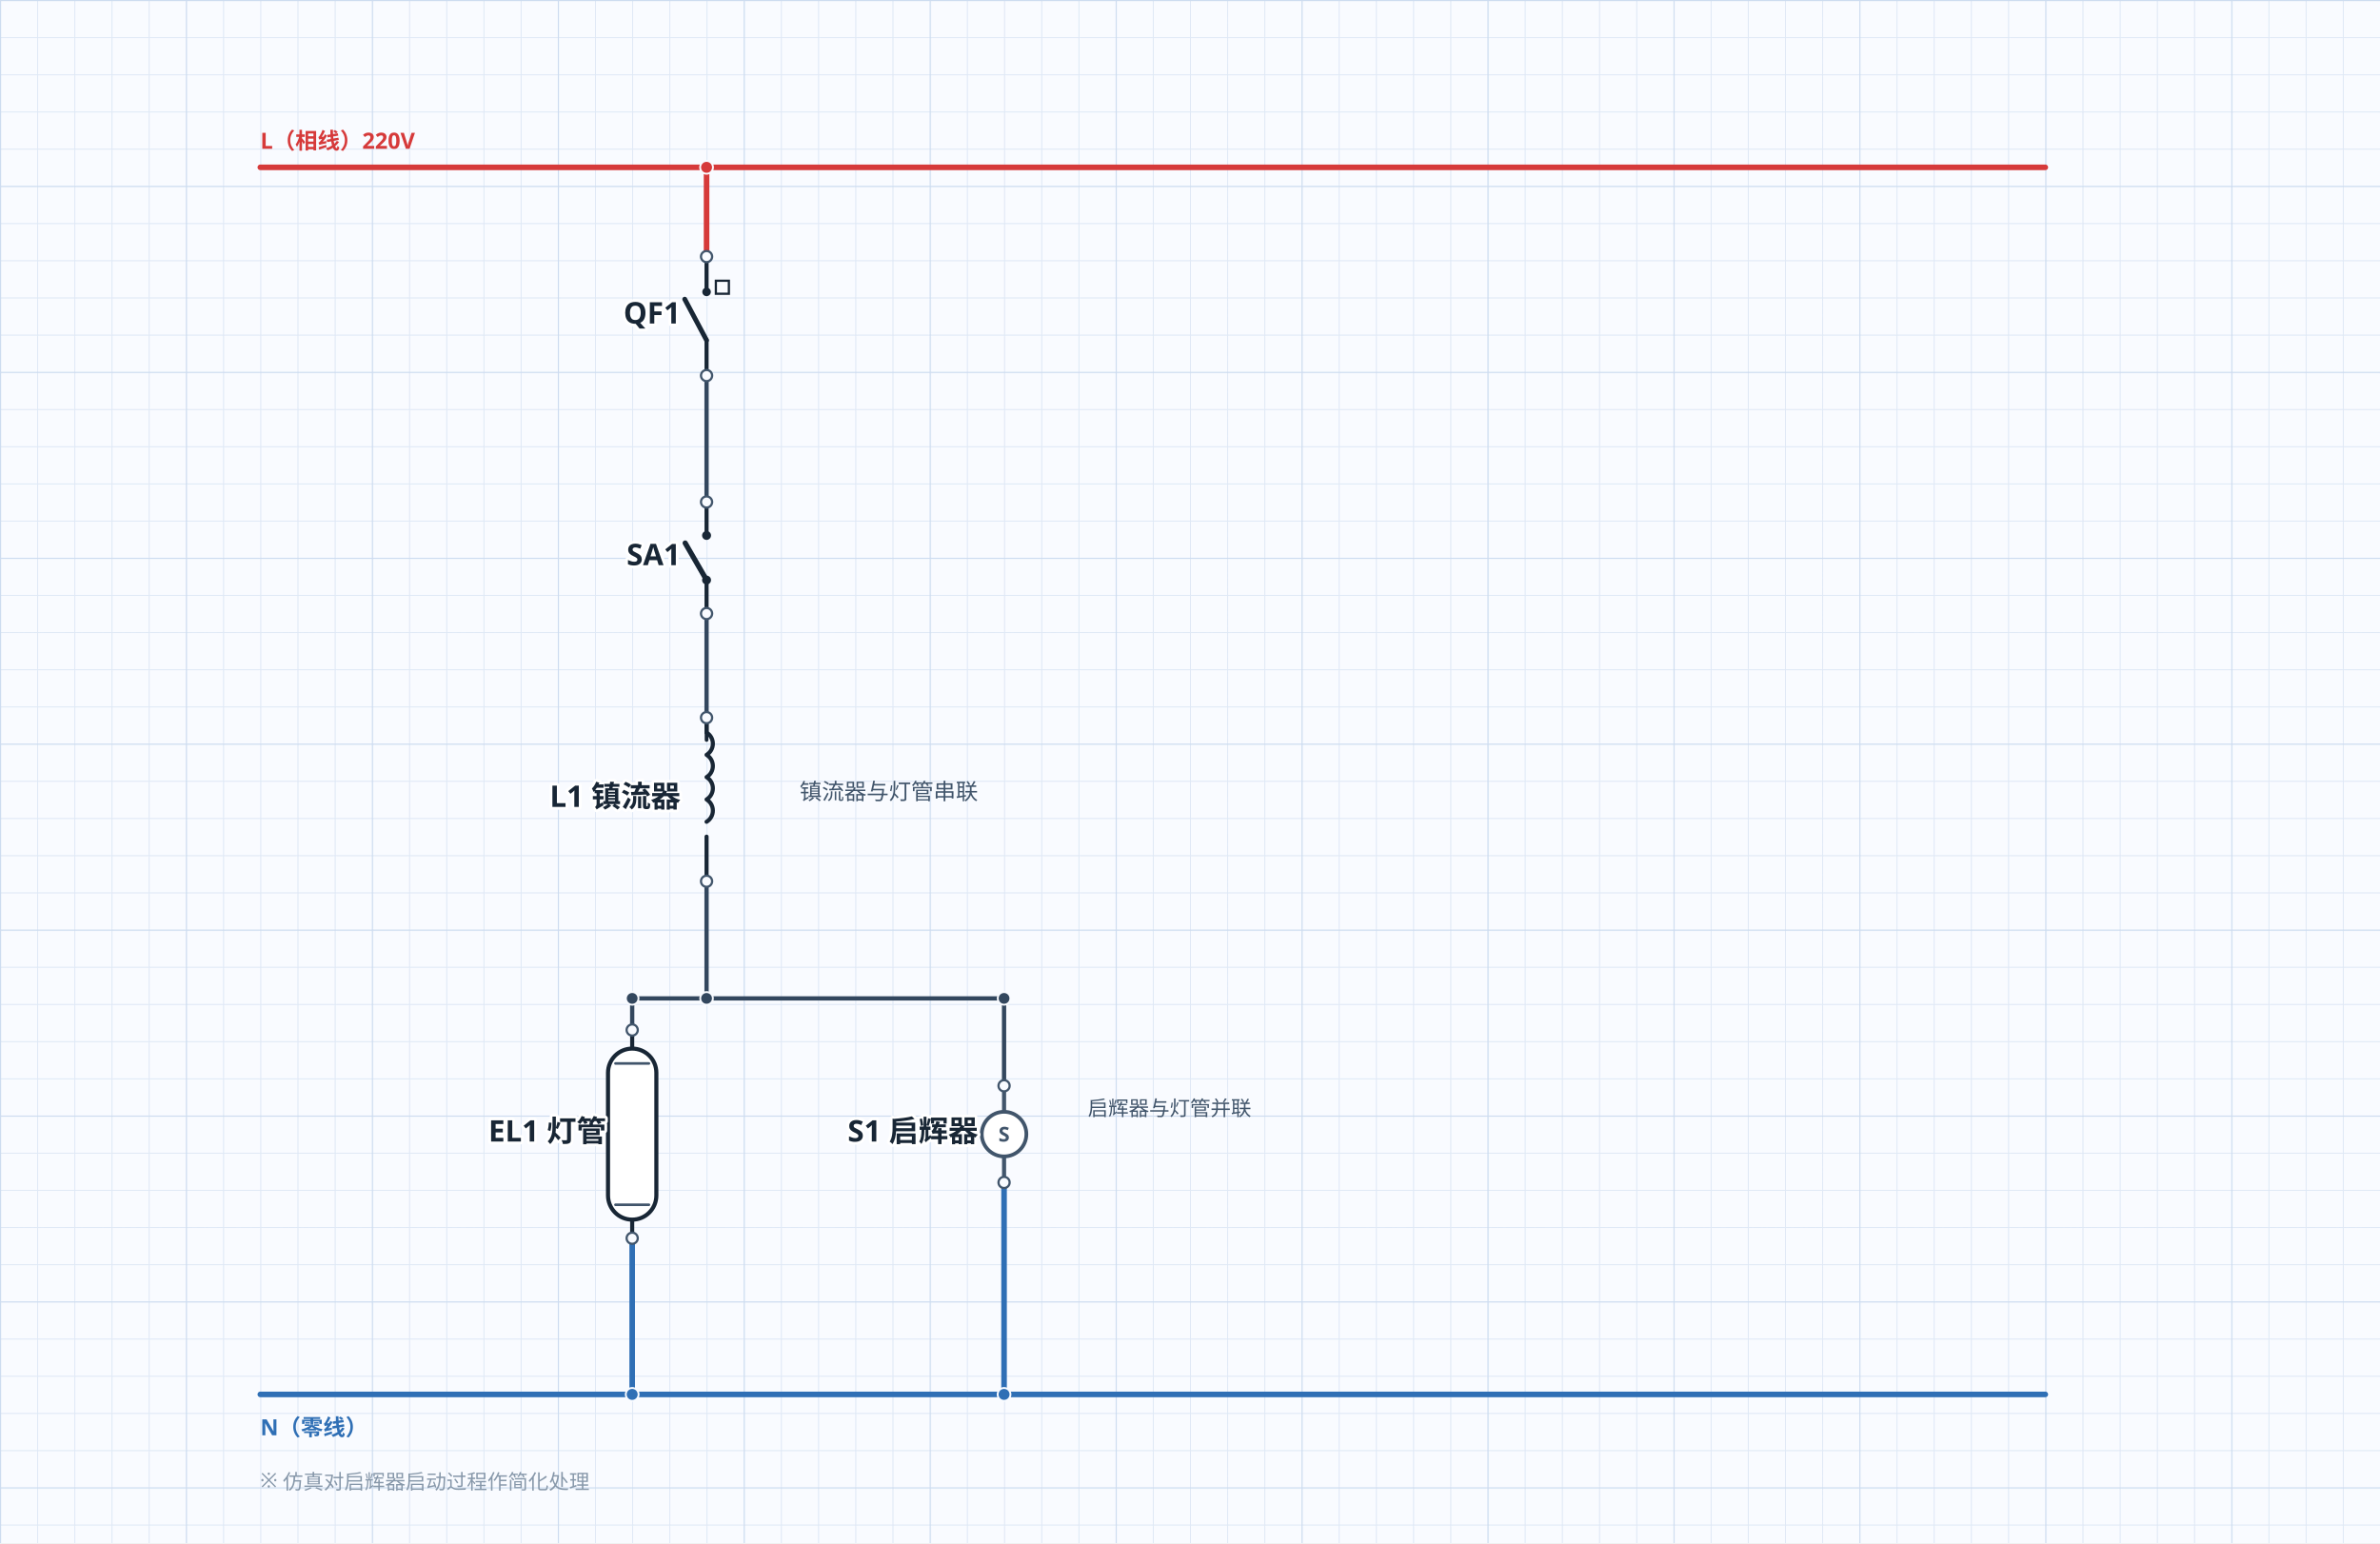
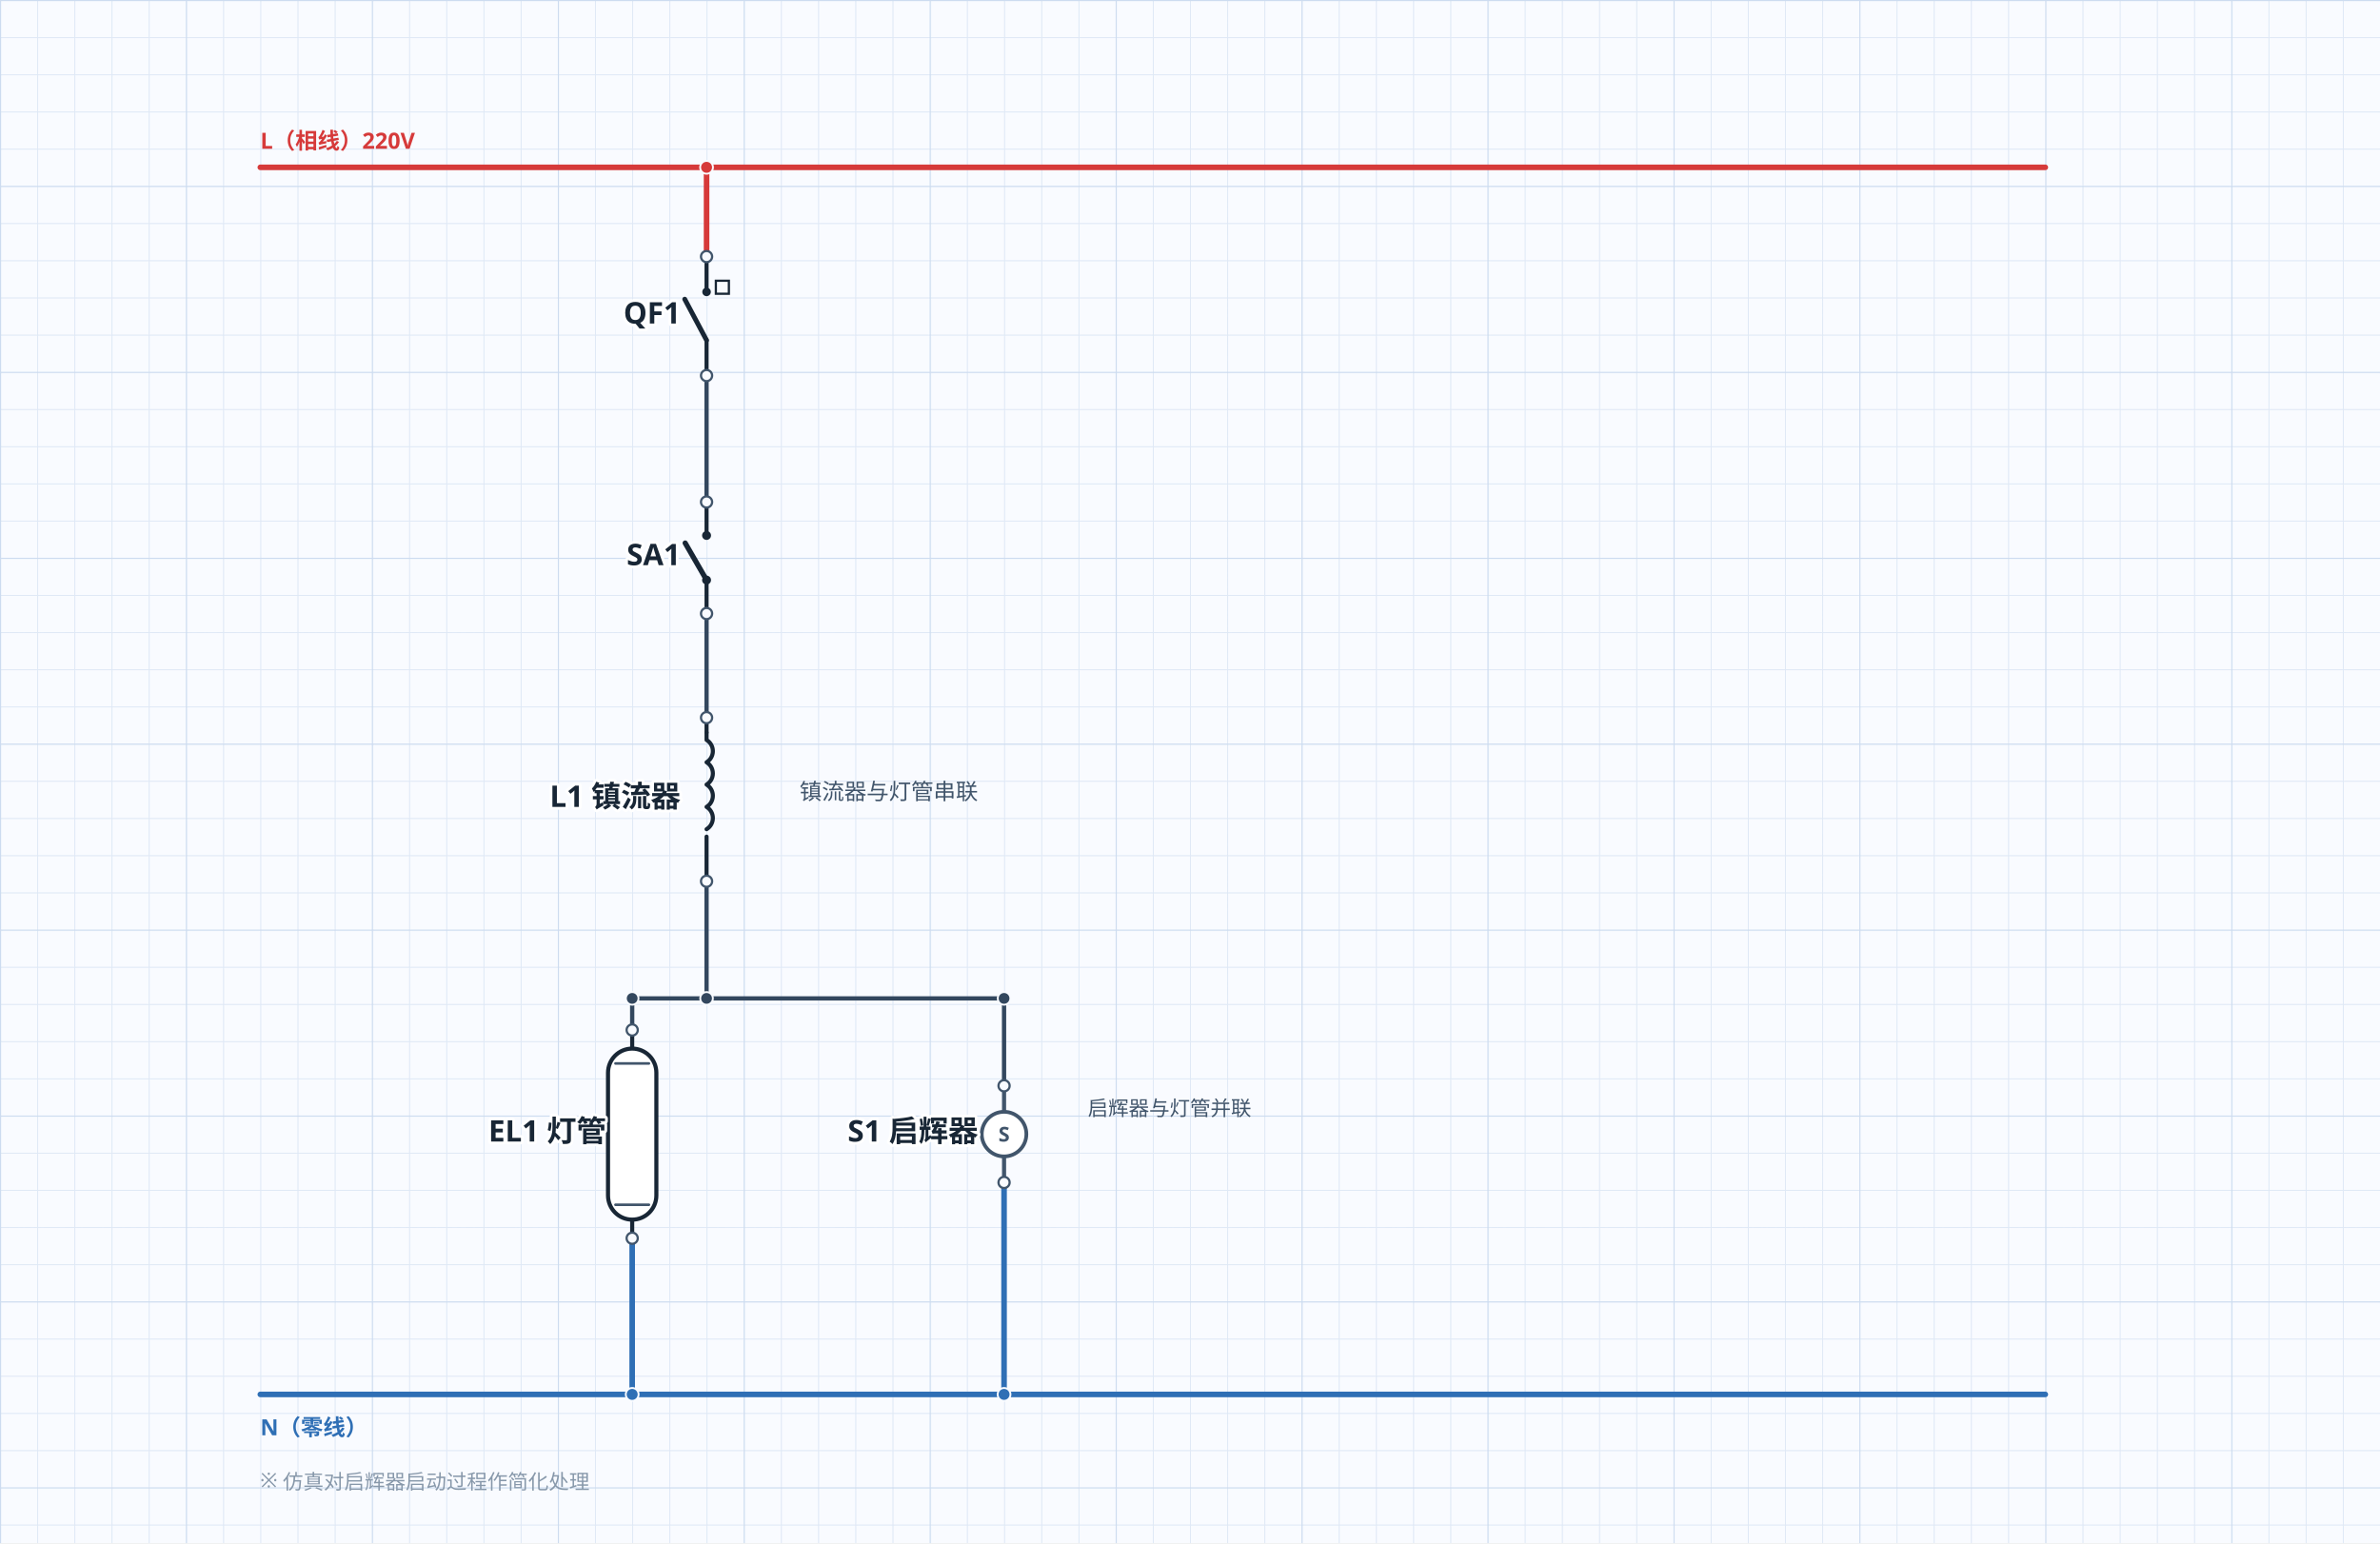
<svg xmlns="http://www.w3.org/2000/svg" viewBox="0 0 1280 830" width="100%" height="100%" preserveAspectRatio="xMidYMid meet" font-family="'Segoe UI','Microsoft YaHei','Noto Sans SC',sans-serif">
  <defs>
    <pattern id="gridMinor" width="20" height="20" patternUnits="userSpaceOnUse">
      <path d="M 20 0 L 0 0 0 20" fill="none" stroke="#dfe9f6" stroke-width="1" />
    </pattern>
    <pattern id="gridMajor" width="100" height="100" patternUnits="userSpaceOnUse">
      <rect width="100" height="100" fill="url(#gridMinor)" />
      <path d="M 100 0 L 0 0 0 100" fill="none" stroke="#cddcf0" stroke-width="1.2" />
    </pattern>
    <filter id="soft" x="-20%" y="-20%" width="140%" height="140%">
      <feDropShadow dx="0" dy="1" stdDeviation="2" flood-color="#1b2a3a" flood-opacity="0.08" />
    </filter>
  </defs>
  <rect x="0" y="0" width="1280" height="830" fill="#f9fbff" />
  <rect x="0" y="0" width="1280" height="830" fill="url(#gridMajor)" />
  <g class="wires">
    <g class="wire" data-net="L" style="cursor:default">
-       <line x1="140" y1="90" x2="1100" y2="90" stroke="#d63a3a" stroke-width="3" stroke-linecap="round" opacity="1" />
-       <line x1="380" y1="138" x2="380" y2="90" stroke="#d63a3a" stroke-width="3" stroke-linecap="round" opacity="1" />
+       <g class="wire-seg" data-wire-seg="L:0" data-net="L" data-seg="0">
+         <line x1="140" y1="90" x2="1100" y2="90" stroke="#d63a3a" stroke-width="3" stroke-linecap="round" opacity="1" />
+       </g>
+       <g class="wire-seg" data-wire-seg="L:null" data-net="L">
+         <line x1="380" y1="138" x2="380" y2="90" stroke="#d63a3a" stroke-width="3" stroke-linecap="round" opacity="1" />
+       </g>
      <circle class="junction" cx="380" cy="90" r="3.45" fill="#d63a3a" stroke="#f9fbff" stroke-width="1" opacity="1" />
    </g>
    <g class="wire" data-net="n-qf" style="cursor:default">
-       <line x1="380" y1="202" x2="380" y2="270" stroke="#33475e" stroke-width="2.3" stroke-linecap="round" opacity="1" />
+       <g class="wire-seg" data-wire-seg="n-qf:null" data-net="n-qf">
+         <line x1="380" y1="202" x2="380" y2="270" stroke="#33475e" stroke-width="2.3" stroke-linecap="round" opacity="1" />
+       </g>
    </g>
    <g class="wire" data-net="n-sw" style="cursor:default">
-       <line x1="380" y1="330" x2="380" y2="386" stroke="#33475e" stroke-width="2.3" stroke-linecap="round" opacity="1" />
+       <g class="wire-seg" data-wire-seg="n-sw:null" data-net="n-sw">
+         <line x1="380" y1="330" x2="380" y2="386" stroke="#33475e" stroke-width="2.3" stroke-linecap="round" opacity="1" />
+       </g>
    </g>
    <g class="wire" data-net="n-A" style="cursor:default">
-       <line x1="340" y1="537" x2="540" y2="537" stroke="#33475e" stroke-width="2.3" stroke-linecap="round" opacity="1" />
-       <line x1="380" y1="474" x2="380" y2="537" stroke="#33475e" stroke-width="2.3" stroke-linecap="round" opacity="1" />
-       <line x1="340" y1="554" x2="340" y2="537" stroke="#33475e" stroke-width="2.3" stroke-linecap="round" opacity="1" />
-       <line x1="540" y1="584" x2="540" y2="537" stroke="#33475e" stroke-width="2.3" stroke-linecap="round" opacity="1" />
+       <g class="wire-seg" data-wire-seg="n-A:null" data-net="n-A">
+         <line x1="340" y1="537" x2="540" y2="537" stroke="#33475e" stroke-width="2.3" stroke-linecap="round" opacity="1" />
+       </g>
+       <g class="wire-seg" data-wire-seg="n-A:null" data-net="n-A">
+         <line x1="380" y1="474" x2="380" y2="537" stroke="#33475e" stroke-width="2.3" stroke-linecap="round" opacity="1" />
+       </g>
+       <g class="wire-seg" data-wire-seg="n-A:null" data-net="n-A">
+         <line x1="340" y1="554" x2="340" y2="537" stroke="#33475e" stroke-width="2.3" stroke-linecap="round" opacity="1" />
+       </g>
+       <g class="wire-seg" data-wire-seg="n-A:null" data-net="n-A">
+         <line x1="540" y1="584" x2="540" y2="537" stroke="#33475e" stroke-width="2.3" stroke-linecap="round" opacity="1" />
+       </g>
      <circle class="junction" cx="380" cy="537" r="3.4" fill="#33475e" stroke="#f9fbff" stroke-width="1" opacity="1" />
      <circle class="junction" cx="340" cy="537" r="3.4" fill="#33475e" stroke="#f9fbff" stroke-width="1" opacity="1" />
      <circle class="junction" cx="540" cy="537" r="3.4" fill="#33475e" stroke="#f9fbff" stroke-width="1" opacity="1" />
    </g>
    <g class="wire" data-net="N" style="cursor:default">
-       <line x1="140" y1="750" x2="1100" y2="750" stroke="#2f6fb5" stroke-width="3" stroke-linecap="round" opacity="1" />
-       <line x1="340" y1="666" x2="340" y2="750" stroke="#2f6fb5" stroke-width="3" stroke-linecap="round" opacity="1" />
-       <line x1="540" y1="636" x2="540" y2="750" stroke="#2f6fb5" stroke-width="3" stroke-linecap="round" opacity="1" />
+       <g class="wire-seg" data-wire-seg="N:0" data-net="N" data-seg="0">
+         <line x1="140" y1="750" x2="1100" y2="750" stroke="#2f6fb5" stroke-width="3" stroke-linecap="round" opacity="1" />
+       </g>
+       <g class="wire-seg" data-wire-seg="N:null" data-net="N">
+         <line x1="340" y1="666" x2="340" y2="750" stroke="#2f6fb5" stroke-width="3" stroke-linecap="round" opacity="1" />
+       </g>
+       <g class="wire-seg" data-wire-seg="N:null" data-net="N">
+         <line x1="540" y1="636" x2="540" y2="750" stroke="#2f6fb5" stroke-width="3" stroke-linecap="round" opacity="1" />
+       </g>
      <circle class="junction" cx="340" cy="750" r="3.45" fill="#2f6fb5" stroke="#f9fbff" stroke-width="1" opacity="1" />
      <circle class="junction" cx="540" cy="750" r="3.45" fill="#2f6fb5" stroke="#f9fbff" stroke-width="1" opacity="1" />
    </g>
  </g>
  <g class="wire-labels">
    <text x="140" y="80" font-size="12" font-weight="600" fill="#d63a3a" text-anchor="start" font-family="'Segoe UI','Microsoft YaHei','Noto Sans SC',sans-serif">L（相线）220V</text>
    <text x="140" y="772" font-size="12" font-weight="600" fill="#2f6fb5" text-anchor="start" font-family="'Segoe UI','Microsoft YaHei','Noto Sans SC',sans-serif">N（零线）</text>
  </g>
  <g class="devices">
    <g class="dev" data-dev="QF1" style="cursor:pointer">
      <g transform="translate(380 170) rotate(0)">
        <line x1="0" y1="-32" x2="0" y2="-13" stroke="#182635" stroke-width="2.2" stroke-linecap="round" />
        <line x1="0" y1="13" x2="0" y2="32" stroke="#182635" stroke-width="2.2" stroke-linecap="round" />
        <circle cx="0" cy="-13" r="2.3" fill="#182635" />
        <g transform="rotate(-28 0 13)">
          <line x1="0" y1="13" x2="0" y2="-12" stroke="#182635" stroke-width="2.6" stroke-linecap="round" />
        </g>
        <rect x="5" y="-19" width="7" height="7" rx="0" fill="none" stroke="#182635" stroke-width="1.2" />
      </g>
      <text x="366" y="174" font-size="16" font-weight="700" fill="#182635" text-anchor="end" font-family="'Segoe UI','Microsoft YaHei','Noto Sans SC',sans-serif" paint-order="stroke" stroke="#ffffff" stroke-width="3" stroke-linejoin="round" data-dev-label="QF1" data-label-drag="QF1" style="cursor:move">QF1</text>
      <circle cx="380" cy="138" r="3" fill="#f9fbff" stroke="#41556b" stroke-width="1.2" class="pin" data-pin="QF1:1" />
      <circle cx="380" cy="202" r="3" fill="#f9fbff" stroke="#41556b" stroke-width="1.2" class="pin" data-pin="QF1:2" />
    </g>
    <g class="dev" data-dev="SA1" style="cursor:pointer">
      <g transform="translate(380 300) rotate(0)">
        <line x1="0" y1="-30" x2="0" y2="-12" stroke="#182635" stroke-width="2.2" stroke-linecap="round" />
        <line x1="0" y1="12" x2="0" y2="30" stroke="#182635" stroke-width="2.2" stroke-linecap="round" />
        <circle cx="0" cy="-12" r="2.4" fill="#182635" />
        <circle cx="0" cy="12" r="2.4" fill="#182635" />
        <g transform="rotate(-30 0 12)">
          <line x1="0" y1="12" x2="0" y2="-11" stroke="#182635" stroke-width="2.8" stroke-linecap="round" />
        </g>
      </g>
      <text x="366" y="304" font-size="16" font-weight="700" fill="#182635" text-anchor="end" font-family="'Segoe UI','Microsoft YaHei','Noto Sans SC',sans-serif" paint-order="stroke" stroke="#ffffff" stroke-width="3" stroke-linejoin="round" data-dev-label="SA1" data-label-drag="SA1" style="cursor:move">SA1</text>
      <circle cx="380" cy="270" r="3" fill="#f9fbff" stroke="#41556b" stroke-width="1.2" class="pin" data-pin="SA1:1" />
      <circle cx="380" cy="330" r="3" fill="#f9fbff" stroke="#41556b" stroke-width="1.2" class="pin" data-pin="SA1:2" />
    </g>
    <g class="dev" data-dev="L1" style="cursor:pointer">
      <g transform="translate(380 430) rotate(0)">
        <line x1="0" y1="-44" x2="0" y2="-36" stroke="#182635" stroke-width="2.2" stroke-linecap="round" />
-         <path d="M 0 -36 L 0 -32" fill="none" stroke="#182635" stroke-width="2" stroke-linecap="round" stroke-linejoin="round" />
-         <path d="M 0 -44 L 0 -36 A 7 7 0 0 1 0 -24 A 7 7 0 0 1 0 -12 A 7 7 0 0 1 0 0 A 7 7 0 0 1 0 12" fill="none" stroke="#182635" stroke-width="2.2" stroke-linecap="round" stroke-linejoin="round" />
-         <line x1="0" y1="44" x2="0" y2="44" stroke="#182635" stroke-width="2.2" stroke-linecap="round" />
+         <path d="M 0 -36 L 0 -32 A 7 7 0 0 1 0 -20 A 7 7 0 0 1 0 -8 A 7 7 0 0 1 0 4 A 7 7 0 0 1 0 16" fill="none" stroke="#182635" stroke-width="2.2" stroke-linecap="round" stroke-linejoin="round" />
        <line x1="0" y1="20" x2="0" y2="44" stroke="#182635" stroke-width="2.2" stroke-linecap="round" />
      </g>
      <text x="366" y="434" font-size="16" font-weight="700" fill="#182635" text-anchor="end" font-family="'Segoe UI','Microsoft YaHei','Noto Sans SC',sans-serif" paint-order="stroke" stroke="#ffffff" stroke-width="3" stroke-linejoin="round" data-dev-label="L1" data-label-drag="L1" style="cursor:move">L1 镇流器</text>
      <circle cx="380" cy="386" r="3" fill="#f9fbff" stroke="#41556b" stroke-width="1.2" class="pin" data-pin="L1:1" />
      <circle cx="380" cy="474" r="3" fill="#f9fbff" stroke="#41556b" stroke-width="1.2" class="pin" data-pin="L1:2" />
    </g>
    <g class="dev" data-dev="EL1" style="cursor:pointer">
      <g transform="translate(340 610) rotate(0)">
        <line x1="0" y1="-56" x2="0" y2="-46" stroke="#182635" stroke-width="2.2" stroke-linecap="round" />
        <line x1="0" y1="46" x2="0" y2="56" stroke="#182635" stroke-width="2.2" stroke-linecap="round" />
        <rect x="-13" y="-46" width="26" height="92" rx="13" fill="#ffffff" stroke="#182635" stroke-width="2.2" />
        <line x1="-9" y1="-38" x2="9" y2="-38" stroke="#41556b" stroke-width="1.4" stroke-linecap="round" />
        <line x1="-9" y1="38" x2="9" y2="38" stroke="#41556b" stroke-width="1.4" stroke-linecap="round" />
      </g>
      <text x="326" y="614" font-size="16" font-weight="700" fill="#182635" text-anchor="end" font-family="'Segoe UI','Microsoft YaHei','Noto Sans SC',sans-serif" paint-order="stroke" stroke="#ffffff" stroke-width="3" stroke-linejoin="round" data-dev-label="EL1" data-label-drag="EL1" style="cursor:move">EL1 灯管</text>
      <circle cx="340" cy="554" r="3" fill="#f9fbff" stroke="#41556b" stroke-width="1.2" class="pin" data-pin="EL1:1" />
      <circle cx="340" cy="666" r="3" fill="#f9fbff" stroke="#41556b" stroke-width="1.2" class="pin" data-pin="EL1:2" />
    </g>
    <g class="dev" data-dev="S1" style="cursor:pointer">
      <g transform="translate(540 610) rotate(0)">
        <line x1="0" y1="-26" x2="0" y2="-12" stroke="#41556b" stroke-width="2.2" stroke-linecap="round" />
        <line x1="0" y1="12" x2="0" y2="26" stroke="#41556b" stroke-width="2.2" stroke-linecap="round" />
        <circle cx="0" cy="0" r="12" fill="#ffffff" stroke="#41556b" stroke-width="2" />
        <text x="0" y="4" font-size="11" font-weight="700" fill="#41556b" text-anchor="middle" font-family="'Segoe UI','Microsoft YaHei',sans-serif">S</text>
      </g>
      <text x="526" y="614" font-size="16" font-weight="700" fill="#182635" text-anchor="end" font-family="'Segoe UI','Microsoft YaHei','Noto Sans SC',sans-serif" paint-order="stroke" stroke="#ffffff" stroke-width="3" stroke-linejoin="round" data-dev-label="S1" data-label-drag="S1" style="cursor:move">S1 启辉器</text>
      <circle cx="540" cy="584" r="3" fill="#f9fbff" stroke="#41556b" stroke-width="1.2" class="pin" data-pin="S1:1" />
      <circle cx="540" cy="636" r="3" fill="#f9fbff" stroke="#41556b" stroke-width="1.2" class="pin" data-pin="S1:2" />
    </g>
  </g>
  <g class="notes" />
  <g class="annotations">
    <text x="430" y="430" font-size="12" font-weight="500" fill="#41556b" text-anchor="start" font-family="'Segoe UI','Microsoft YaHei','Noto Sans SC',sans-serif">镇流器与灯管串联</text>
    <text x="585" y="600" font-size="11" font-weight="500" fill="#41556b" text-anchor="start" font-family="'Segoe UI','Microsoft YaHei','Noto Sans SC',sans-serif">启辉器与灯管并联</text>
    <text x="140" y="800" font-size="11" font-weight="500" fill="#8798aa" text-anchor="start" font-family="'Segoe UI','Microsoft YaHei','Noto Sans SC',sans-serif">※ 仿真对启辉器启动过程作简化处理</text>
  </g>
</svg>
